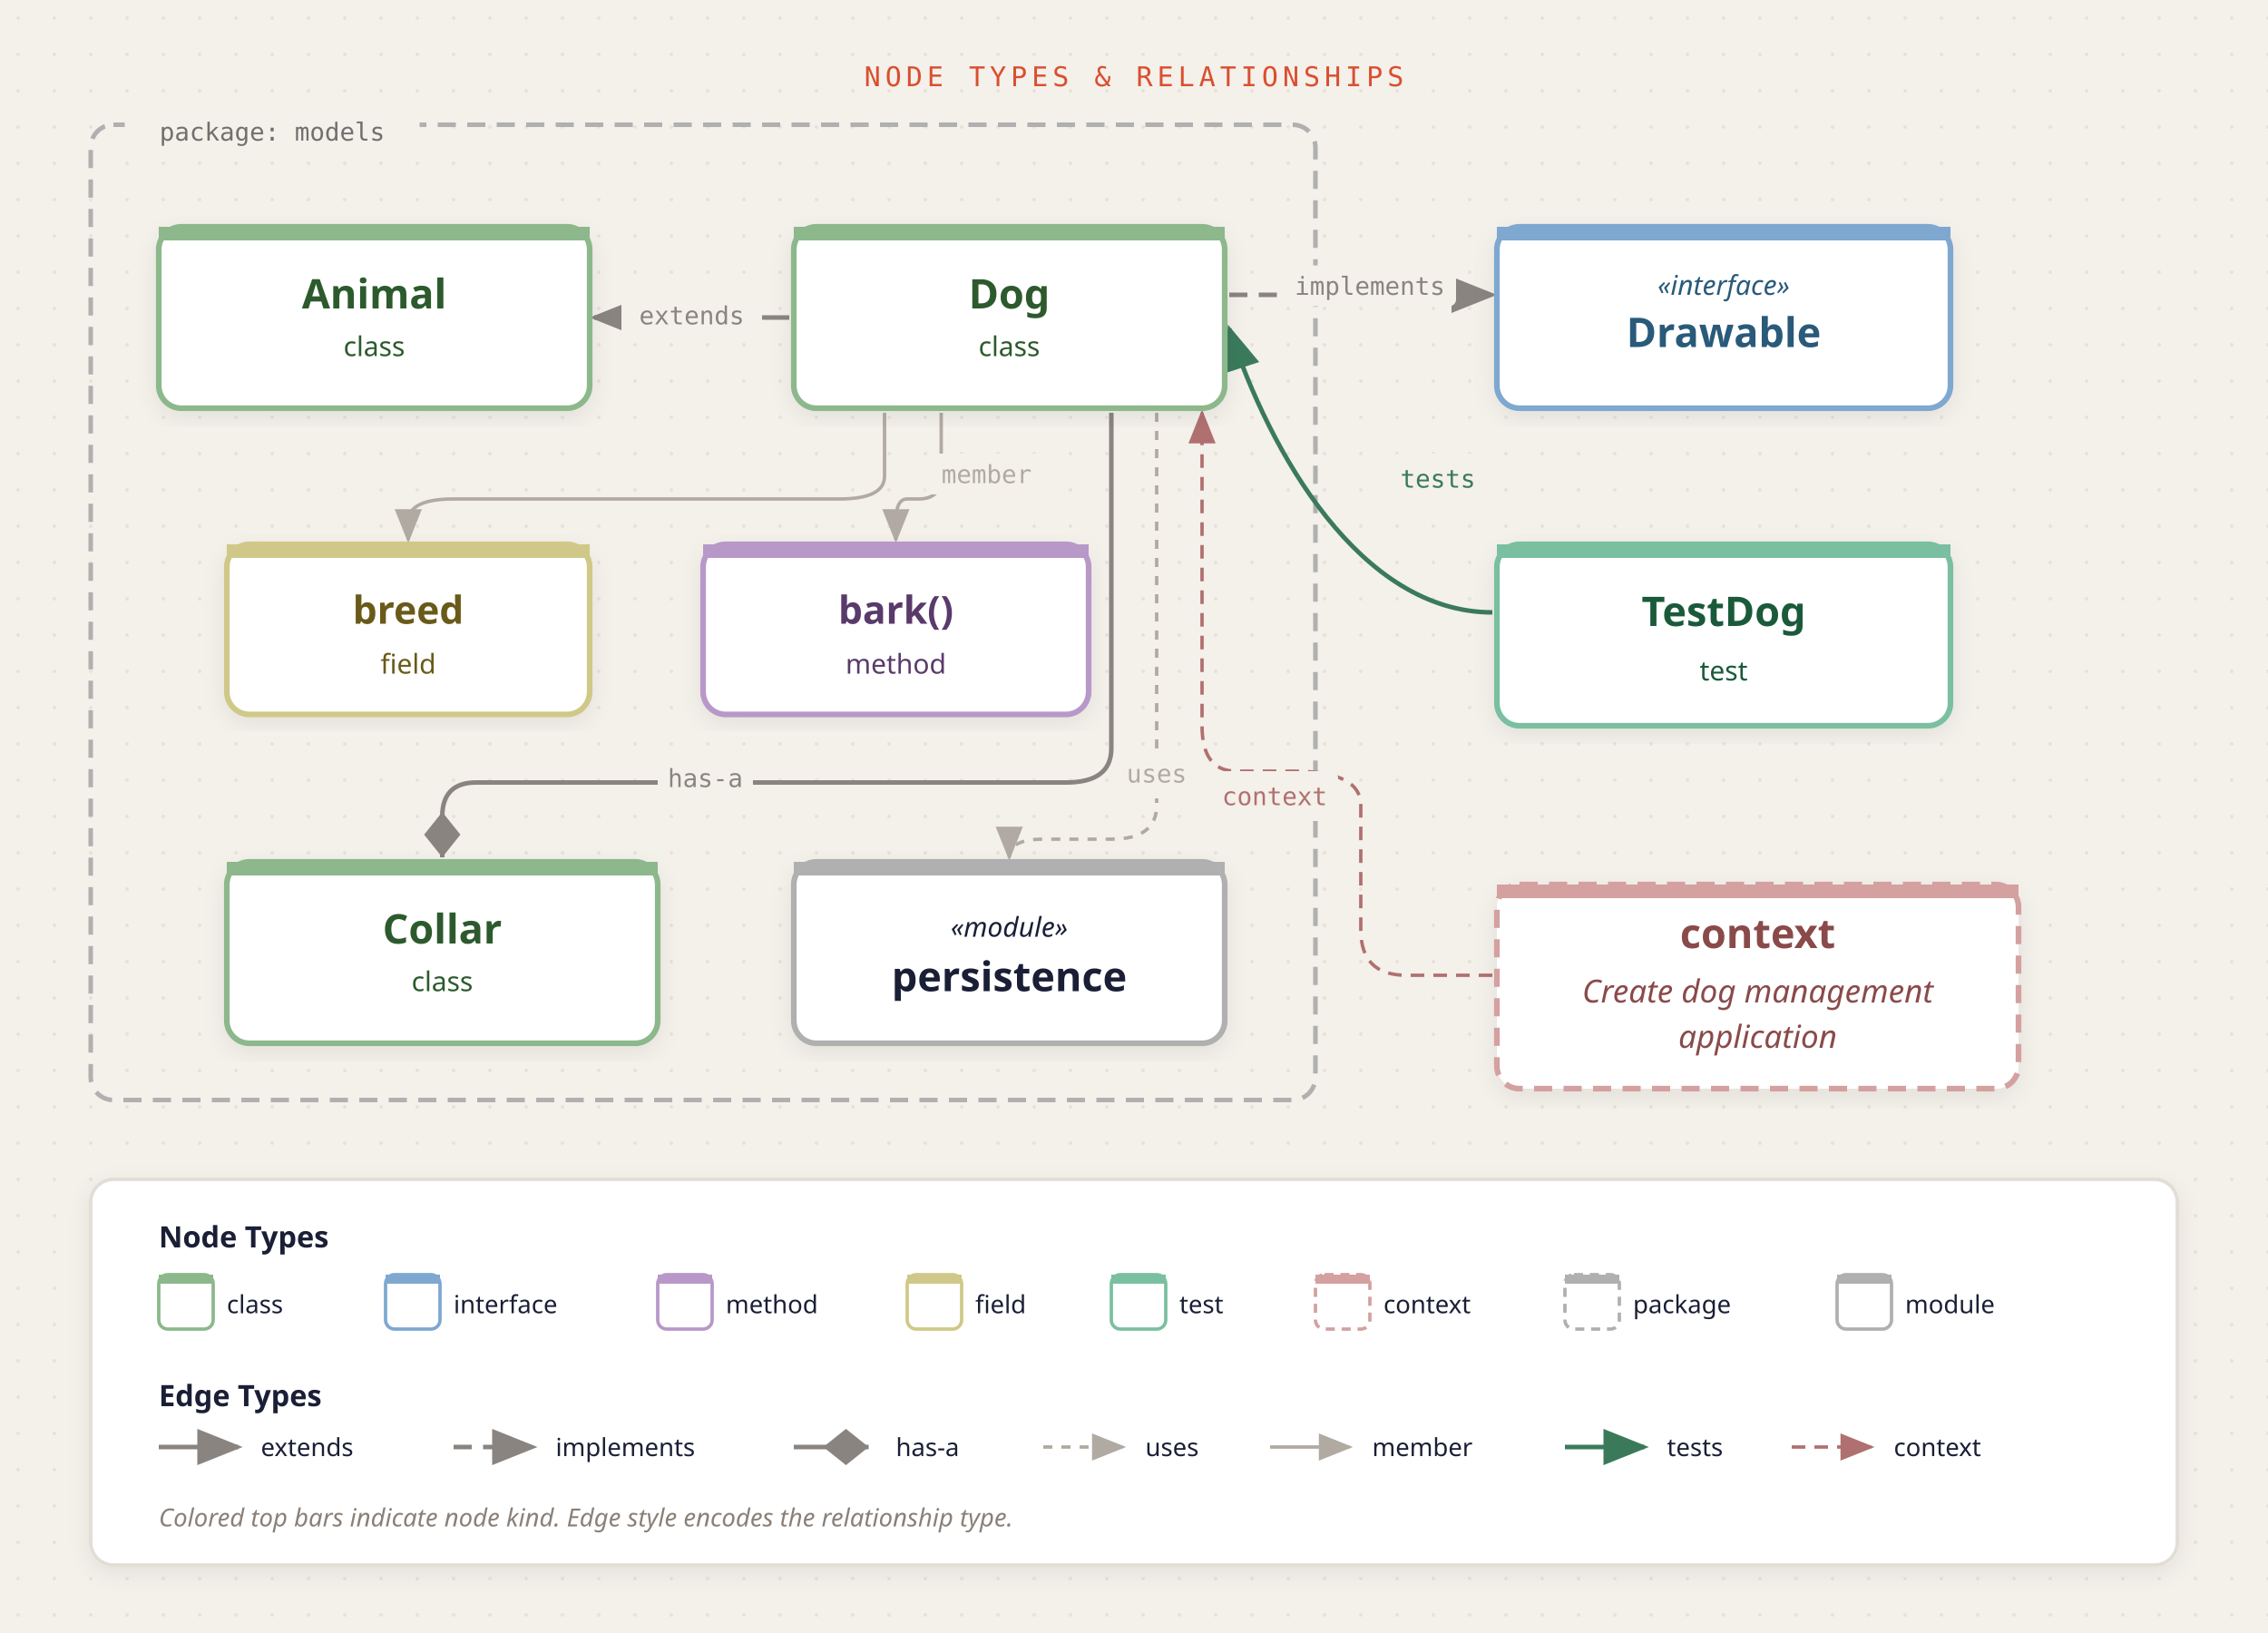
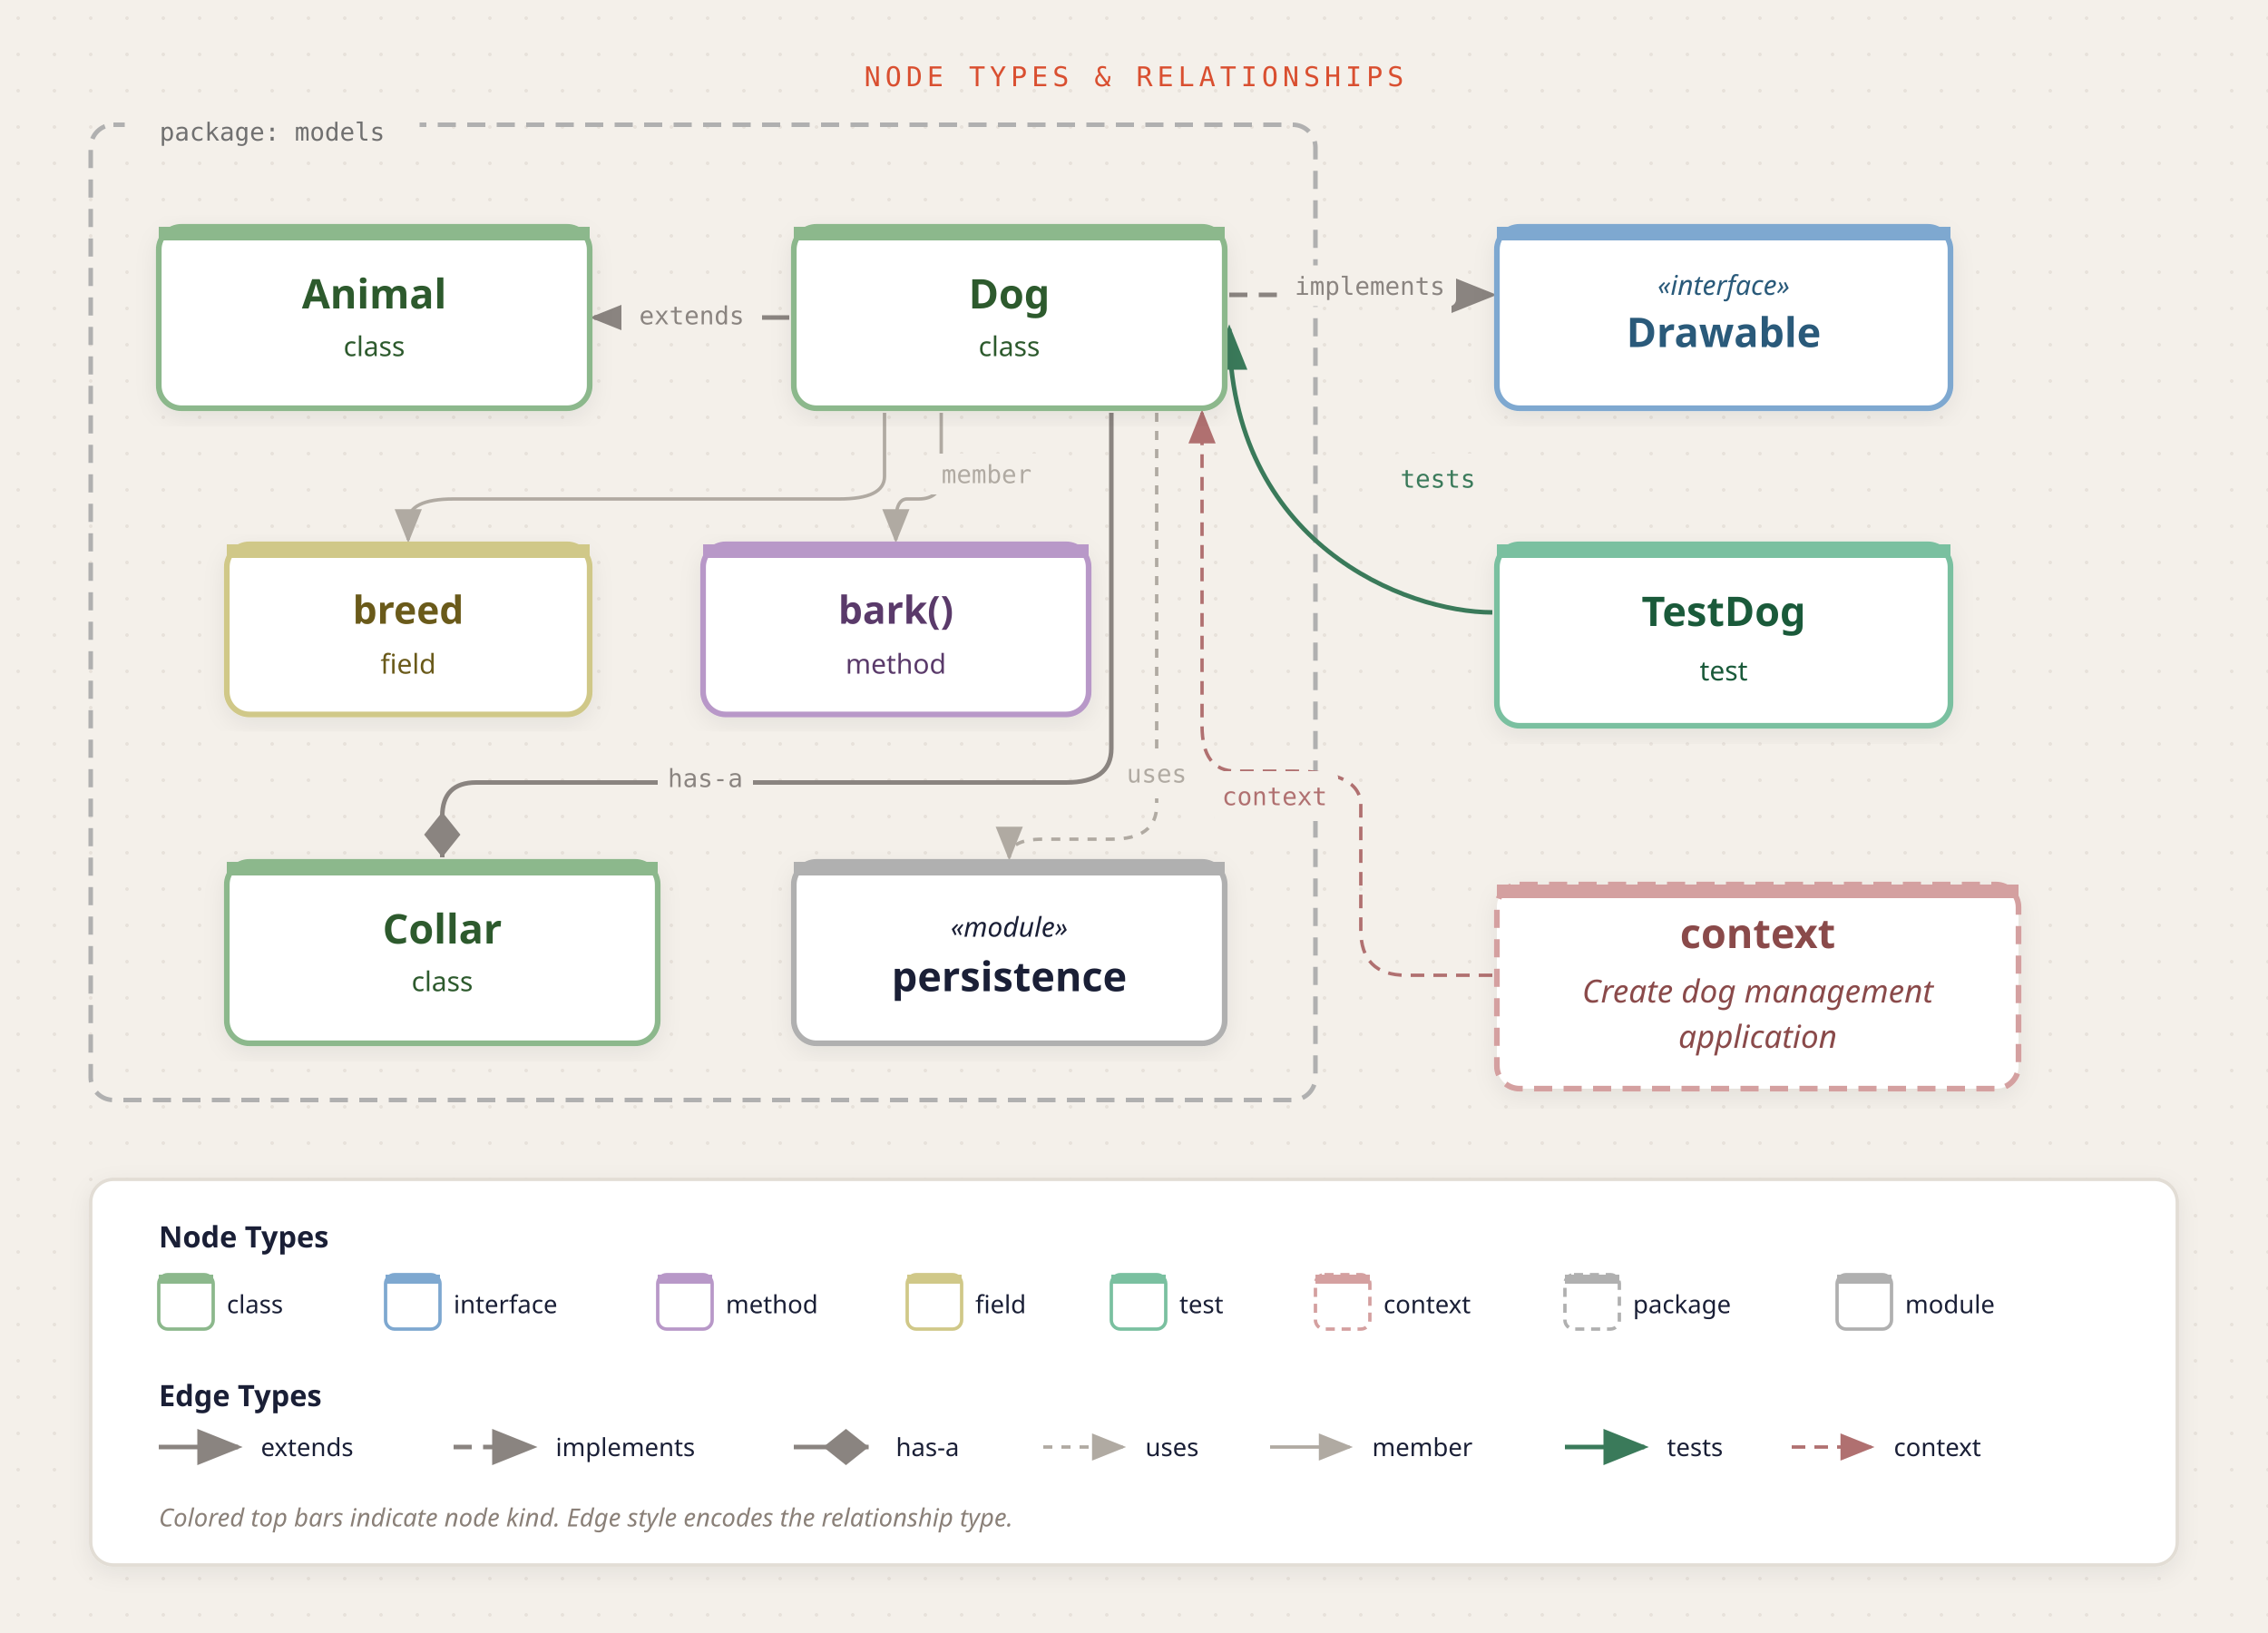
<svg xmlns="http://www.w3.org/2000/svg" viewBox="0 0 1000 720">
  <defs>
    <pattern id="dots" x="0" y="0" width="16" height="16" patternUnits="userSpaceOnUse">
      <circle cx="8" cy="8" r="0.8" fill="#a09080" opacity="0.15" />
    </pattern>
    <filter id="shadow">
      <feDropShadow dx="0" dy="3" stdDeviation="5" flood-color="#000" flood-opacity="0.07" />
    </filter>
    <marker id="arrow-primary" markerWidth="10" markerHeight="8" refX="9" refY="4" orient="auto">
      <path d="M0,0 L10,4 L0,8 Z" fill="#8a8480" />
    </marker>
    <marker id="diamond-primary" markerWidth="10" markerHeight="8" refX="10" refY="4" orient="auto">
      <path d="M0,4 L5,0 L10,4 L5,8 Z" fill="#8a8480" />
    </marker>
    <marker id="arrow-secondary" markerWidth="10" markerHeight="8" refX="9" refY="4" orient="auto">
      <path d="M0,0 L10,4 L0,8 Z" fill="#b0aaa2" />
    </marker>
    <marker id="arrow-green" markerWidth="10" markerHeight="8" refX="9" refY="4" orient="auto">
      <path d="M0,0 L10,4 L0,8 Z" fill="#3a7a5a" />
    </marker>
    <marker id="arrow-rose" markerWidth="10" markerHeight="8" refX="9" refY="4" orient="auto">
      <path d="M0,0 L10,4 L0,8 Z" fill="#b07070" />
    </marker>
  </defs>
  <rect width="1000" height="720" fill="#f4f0ea" />
  <rect width="1000" height="720" fill="url(#dots)" />
  <text x="500" y="38" text-anchor="middle" font-family="monospace" font-size="12" fill="#d94f30" letter-spacing="2">NODE TYPES &amp; RELATIONSHIPS</text>
  <rect x="40" y="55" width="540" height="430" rx="10" stroke="#b0b0b0" stroke-width="2" stroke-dasharray="8,5" fill="none" />
  <rect x="55" y="47" width="130" height="20" rx="3" fill="#f4f0ea" />
  <text x="120" y="62" text-anchor="middle" font-family="monospace" font-size="11" fill="#707070">package: models</text>
  <line x1="348" y1="140" x2="262" y2="140" stroke="#8a8480" stroke-width="2" marker-end="url(#arrow-primary)" />
  <path d="M 415 182 L 415 210 Q 415 220 405 220 L 400 220 Q 395 220 395 230 L 395 238" stroke="#b0aaa2" stroke-width="1.5" fill="none" marker-end="url(#arrow-secondary)" />
  <path d="M 390 182 L 390 210 Q 390 220 370 220 L 200 220 Q 180 220 180 230 L 180 238" stroke="#b0aaa2" stroke-width="1.5" fill="none" marker-end="url(#arrow-secondary)" />
  <path d="M 490 182 L 490 330 Q 490 345 470 345 L 210 345 Q 195 345 195 360 L 195 378" stroke="#8a8480" stroke-width="2" fill="none" marker-end="url(#diamond-primary)" />
  <line x1="542" y1="130" x2="658" y2="130" stroke="#8a8480" stroke-width="2" stroke-dasharray="8,5" marker-end="url(#arrow-primary)" />
-   <path d="M 658 270 C 600 270 560 200 542 145" stroke="#3a7a5a" stroke-width="2" fill="none" marker-end="url(#arrow-green)" />
+   <path d="M 658 270 C 620 270 542 240 542 145" stroke="#3a7a5a" stroke-width="2" fill="none" marker-end="url(#arrow-green)" />
  <path d="M 510 182 L 510 355 Q 510 370 490 370 L 460 370 Q 445 370 445 378" stroke="#b0aaa2" stroke-width="1.5" stroke-dasharray="4,4" fill="none" marker-end="url(#arrow-secondary)" />
  <path d="M 658 430 L 620 430 Q 600 430 600 410 L 600 355 Q 600 340 570 340 L 545 340 Q 530 340 530 320 L 530 182" stroke="#b07070" stroke-width="1.5" stroke-dasharray="6,4" fill="none" marker-end="url(#arrow-rose)" />
  <g>
    <rect x="70" y="100" width="190" height="80" rx="10" fill="white" stroke="#8cb88c" stroke-width="2.5" filter="url(#shadow)" />
    <rect x="70" y="100" width="190" height="6" rx="10 10 0 0" fill="#8cb88c" />
    <text x="165" y="136" text-anchor="middle" font-family="sans-serif" font-size="18" font-weight="700" fill="#2d5a2d">Animal</text>
    <text x="165" y="157" text-anchor="middle" font-family="sans-serif" font-size="12" fill="#2d5a2d">class</text>
  </g>
  <g>
    <rect x="350" y="100" width="190" height="80" rx="10" fill="white" stroke="#8cb88c" stroke-width="2.5" filter="url(#shadow)" />
    <rect x="350" y="100" width="190" height="6" rx="10 10 0 0" fill="#8cb88c" />
    <text x="445" y="136" text-anchor="middle" font-family="sans-serif" font-size="18" font-weight="700" fill="#2d5a2d">Dog</text>
    <text x="445" y="157" text-anchor="middle" font-family="sans-serif" font-size="12" fill="#2d5a2d">class</text>
  </g>
  <g>
    <rect x="310" y="240" width="170" height="75" rx="10" fill="white" stroke="#b898c8" stroke-width="2.5" filter="url(#shadow)" />
    <rect x="310" y="240" width="170" height="6" rx="10 10 0 0" fill="#b898c8" />
    <text x="395" y="275" text-anchor="middle" font-family="sans-serif" font-size="17" font-weight="700" fill="#5a3a6a">bark()</text>
    <text x="395" y="297" text-anchor="middle" font-family="sans-serif" font-size="12" fill="#5a3a6a">method</text>
  </g>
  <g>
    <rect x="100" y="240" width="160" height="75" rx="10" fill="white" stroke="#d0c888" stroke-width="2.5" filter="url(#shadow)" />
    <rect x="100" y="240" width="160" height="6" rx="10 10 0 0" fill="#d0c888" />
    <text x="180" y="275" text-anchor="middle" font-family="sans-serif" font-size="17" font-weight="700" fill="#6a5a1a">breed</text>
    <text x="180" y="297" text-anchor="middle" font-family="sans-serif" font-size="12" fill="#6a5a1a">field</text>
  </g>
  <g>
    <rect x="100" y="380" width="190" height="80" rx="10" fill="white" stroke="#8cb88c" stroke-width="2.5" filter="url(#shadow)" />
    <rect x="100" y="380" width="190" height="6" rx="10 10 0 0" fill="#8cb88c" />
    <text x="195" y="416" text-anchor="middle" font-family="sans-serif" font-size="18" font-weight="700" fill="#2d5a2d">Collar</text>
    <text x="195" y="437" text-anchor="middle" font-family="sans-serif" font-size="12" fill="#2d5a2d">class</text>
  </g>
  <g>
    <rect x="350" y="380" width="190" height="80" rx="10" fill="white" stroke="#b0b0b0" stroke-width="2.5" filter="url(#shadow)" />
    <rect x="350" y="380" width="190" height="6" rx="10 10 0 0" fill="#b0b0b0" />
    <text x="445" y="413" text-anchor="middle" font-family="sans-serif" font-size="12" font-style="italic" fill="#1a1f36">«module»</text>
    <text x="445" y="437" text-anchor="middle" font-family="sans-serif" font-size="18" font-weight="600" fill="#1a1f36">persistence</text>
  </g>
  <g>
    <rect x="660" y="100" width="200" height="80" rx="10" fill="white" stroke="#7ea8d0" stroke-width="2.5" filter="url(#shadow)" />
    <rect x="660" y="100" width="200" height="6" rx="10 10 0 0" fill="#7ea8d0" />
    <text x="760" y="130" text-anchor="middle" font-family="sans-serif" font-size="12" font-style="italic" fill="#2a5a7a">«interface»</text>
    <text x="760" y="153" text-anchor="middle" font-family="sans-serif" font-size="18" font-weight="700" fill="#2a5a7a">Drawable</text>
  </g>
  <g>
    <rect x="660" y="240" width="200" height="80" rx="10" fill="white" stroke="#7ac0a0" stroke-width="2.5" filter="url(#shadow)" />
    <rect x="660" y="240" width="200" height="6" rx="10 10 0 0" fill="#7ac0a0" />
    <text x="760" y="276" text-anchor="middle" font-family="sans-serif" font-size="18" font-weight="700" fill="#1a5a3a">TestDog</text>
    <text x="760" y="300" text-anchor="middle" font-family="sans-serif" font-size="12" fill="#1a5a3a">test</text>
  </g>
  <g>
    <rect x="660" y="390" width="230" height="90" rx="10" fill="white" stroke="#d4a0a0" stroke-width="2.5" stroke-dasharray="8,5" filter="url(#shadow)" />
    <rect x="660" y="390" width="230" height="6" rx="10 10 0 0" fill="#d4a0a0" />
    <text x="775" y="418" text-anchor="middle" font-family="sans-serif" font-size="18" font-weight="700" fill="#8a4a4a">context</text>
    <text x="775" y="442" text-anchor="middle" font-family="sans-serif" font-size="14" font-style="italic" fill="#8a4a4a">Create dog management</text>
    <text x="775" y="462" text-anchor="middle" font-family="sans-serif" font-size="14" font-style="italic" fill="#8a4a4a">application</text>
  </g>
  <rect x="274" y="128" width="62" height="22" rx="3" fill="#f4f0ea" />
  <text x="305" y="143" text-anchor="middle" font-family="monospace" font-size="11" fill="#8a8480">extends</text>
  <rect x="408" y="200" width="55" height="18" rx="3" fill="#f4f0ea" />
  <text x="435" y="213" text-anchor="middle" font-family="monospace" font-size="11" fill="#b0aaa2">member</text>
  <rect x="290" y="332" width="42" height="22" rx="3" fill="#f4f0ea" />
  <text x="311" y="347" text-anchor="middle" font-family="monospace" font-size="11" fill="#8a8480">has-a</text>
  <rect x="566" y="117" width="76" height="18" rx="3" fill="#f4f0ea" />
  <text x="604" y="130" text-anchor="middle" font-family="monospace" font-size="11" fill="#8a8480">implements</text>
  <rect x="614" y="200" width="40" height="22" rx="3" fill="#f4f0ea" />
  <text x="634" y="215" text-anchor="middle" font-family="monospace" font-size="11" fill="#3a7a5a">tests</text>
  <rect x="493" y="330" width="34" height="22" rx="3" fill="#f4f0ea" />
  <text x="510" y="345" text-anchor="middle" font-family="monospace" font-size="11" fill="#b0aaa2">uses</text>
  <rect x="535" y="340" width="55" height="22" rx="3" fill="#f4f0ea" />
  <text x="562" y="355" text-anchor="middle" font-family="monospace" font-size="11" fill="#b07070">context</text>
  <rect x="40" y="520" width="920" height="170" rx="10" fill="white" stroke="#e2ddd5" stroke-width="1.5" filter="url(#shadow)" />
  <text x="70" y="550" font-family="sans-serif" font-size="13" font-weight="700" fill="#1a1f36">Node Types</text>
  <rect x="70" y="562" width="24" height="24" rx="4" fill="white" stroke="#8cb88c" stroke-width="1.5" />
  <rect x="70" y="562" width="24" height="4" rx="4 4 0 0" fill="#8cb88c" />
  <text x="100" y="579" font-family="sans-serif" font-size="11" fill="#1a1f36">class</text>
  <rect x="170" y="562" width="24" height="24" rx="4" fill="white" stroke="#7ea8d0" stroke-width="1.5" />
  <rect x="170" y="562" width="24" height="4" rx="4 4 0 0" fill="#7ea8d0" />
  <text x="200" y="579" font-family="sans-serif" font-size="11" fill="#1a1f36">interface</text>
  <rect x="290" y="562" width="24" height="24" rx="4" fill="white" stroke="#b898c8" stroke-width="1.5" />
  <rect x="290" y="562" width="24" height="4" rx="4 4 0 0" fill="#b898c8" />
  <text x="320" y="579" font-family="sans-serif" font-size="11" fill="#1a1f36">method</text>
  <rect x="400" y="562" width="24" height="24" rx="4" fill="white" stroke="#d0c888" stroke-width="1.5" />
  <rect x="400" y="562" width="24" height="4" rx="4 4 0 0" fill="#d0c888" />
  <text x="430" y="579" font-family="sans-serif" font-size="11" fill="#1a1f36">field</text>
  <rect x="490" y="562" width="24" height="24" rx="4" fill="white" stroke="#7ac0a0" stroke-width="1.5" />
  <rect x="490" y="562" width="24" height="4" rx="4 4 0 0" fill="#7ac0a0" />
  <text x="520" y="579" font-family="sans-serif" font-size="11" fill="#1a1f36">test</text>
  <rect x="580" y="562" width="24" height="24" rx="4" fill="white" stroke="#d4a0a0" stroke-width="1.5" stroke-dasharray="4,3" />
  <rect x="580" y="562" width="24" height="4" rx="4 4 0 0" fill="#d4a0a0" />
  <text x="610" y="579" font-family="sans-serif" font-size="11" fill="#1a1f36">context</text>
  <rect x="690" y="562" width="24" height="24" rx="4" fill="white" stroke="#b0b0b0" stroke-width="1.5" stroke-dasharray="4,3" />
  <rect x="690" y="562" width="24" height="4" rx="4 4 0 0" fill="#b0b0b0" />
  <text x="720" y="579" font-family="sans-serif" font-size="11" fill="#1a1f36">package</text>
  <rect x="810" y="562" width="24" height="24" rx="4" fill="white" stroke="#b0b0b0" stroke-width="1.5" />
  <rect x="810" y="562" width="24" height="4" rx="4 4 0 0" fill="#b0b0b0" />
  <text x="840" y="579" font-family="sans-serif" font-size="11" fill="#1a1f36">module</text>
  <text x="70" y="620" font-family="sans-serif" font-size="13" font-weight="700" fill="#1a1f36">Edge Types</text>
  <line x1="70" y1="638" x2="105" y2="638" stroke="#8a8480" stroke-width="2" marker-end="url(#arrow-primary)" />
  <text x="115" y="642" font-family="sans-serif" font-size="11" fill="#1a1f36">extends</text>
  <line x1="200" y1="638" x2="235" y2="638" stroke="#8a8480" stroke-width="2" stroke-dasharray="8,5" marker-end="url(#arrow-primary)" />
  <text x="245" y="642" font-family="sans-serif" font-size="11" fill="#1a1f36">implements</text>
  <line x1="350" y1="638" x2="383" y2="638" stroke="#8a8480" stroke-width="2" marker-end="url(#diamond-primary)" />
  <text x="395" y="642" font-family="sans-serif" font-size="11" fill="#1a1f36">has-a</text>
  <line x1="460" y1="638" x2="495" y2="638" stroke="#b0aaa2" stroke-width="1.5" stroke-dasharray="4,4" marker-end="url(#arrow-secondary)" />
  <text x="505" y="642" font-family="sans-serif" font-size="11" fill="#1a1f36">uses</text>
  <line x1="560" y1="638" x2="595" y2="638" stroke="#b0aaa2" stroke-width="1.5" marker-end="url(#arrow-secondary)" />
  <text x="605" y="642" font-family="sans-serif" font-size="11" fill="#1a1f36">member</text>
  <line x1="690" y1="638" x2="725" y2="638" stroke="#3a7a5a" stroke-width="2" marker-end="url(#arrow-green)" />
  <text x="735" y="642" font-family="sans-serif" font-size="11" fill="#1a1f36">tests</text>
  <line x1="790" y1="638" x2="825" y2="638" stroke="#b07070" stroke-width="1.5" stroke-dasharray="6,4" marker-end="url(#arrow-rose)" />
  <text x="835" y="642" font-family="sans-serif" font-size="11" fill="#1a1f36">context</text>
  <text x="70" y="673" font-family="sans-serif" font-size="11" font-style="italic" fill="#8a8078">Colored top bars indicate node kind. Edge style encodes the relationship type.</text>
</svg>
